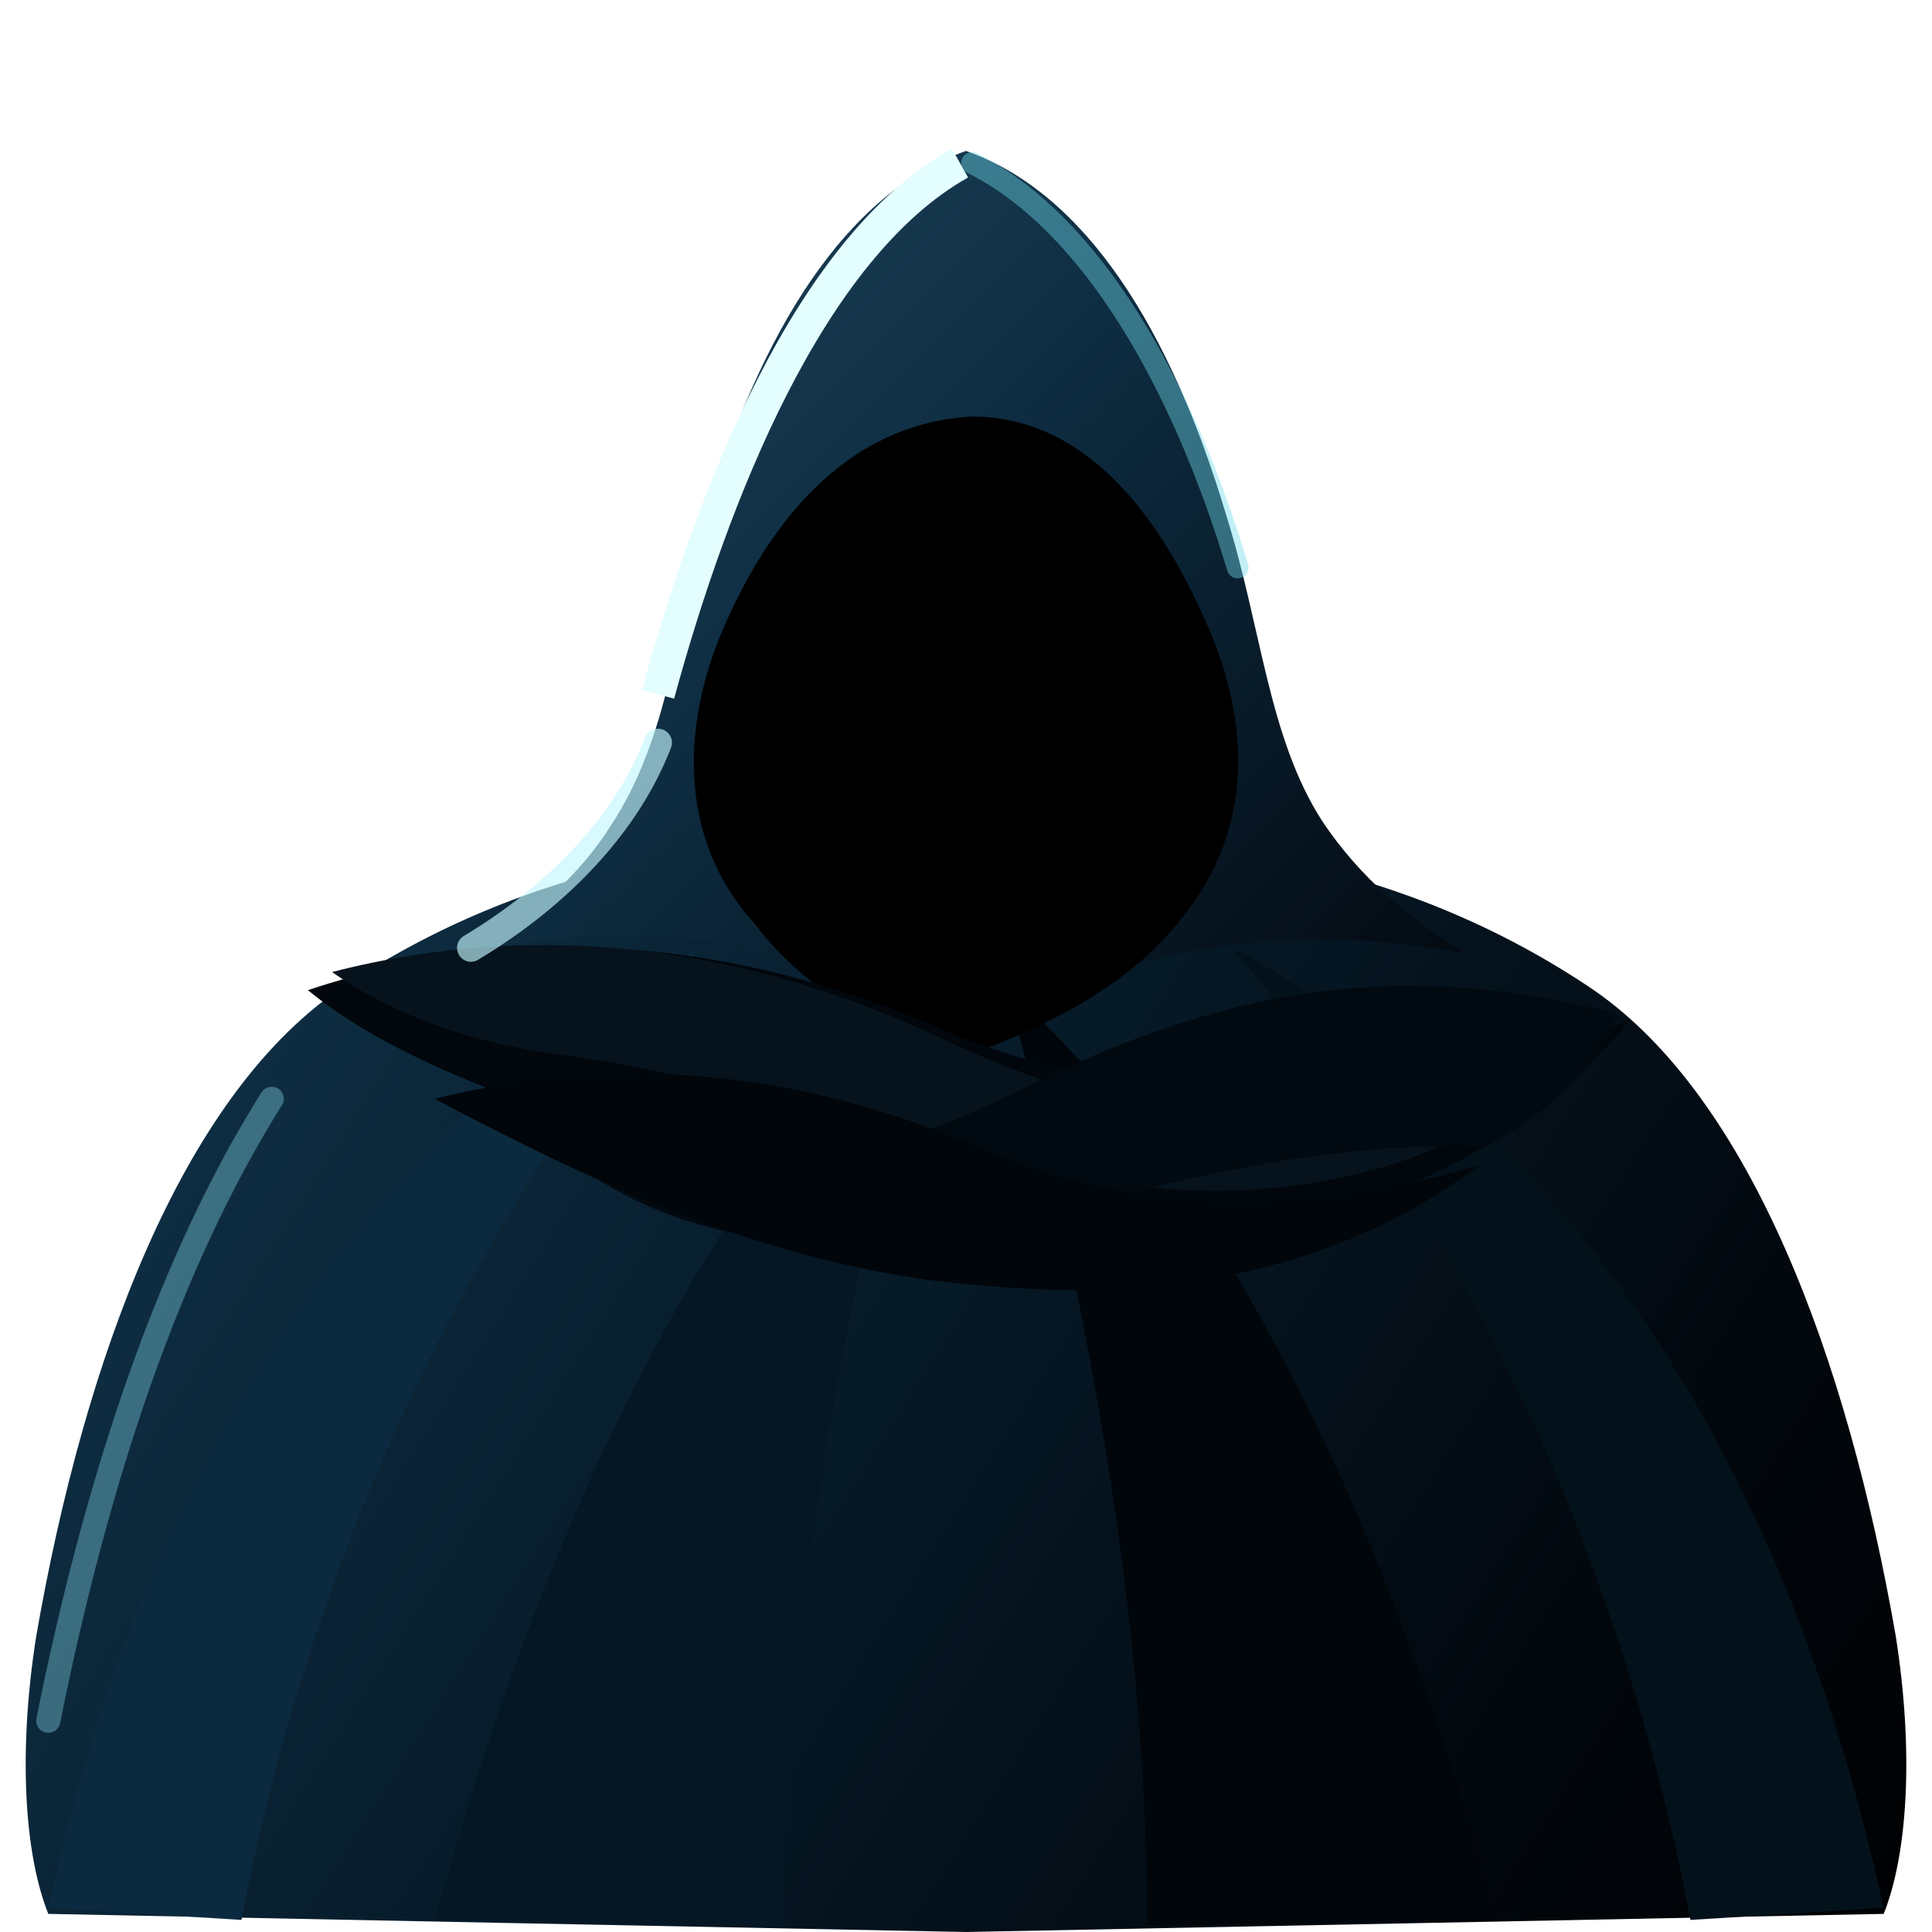
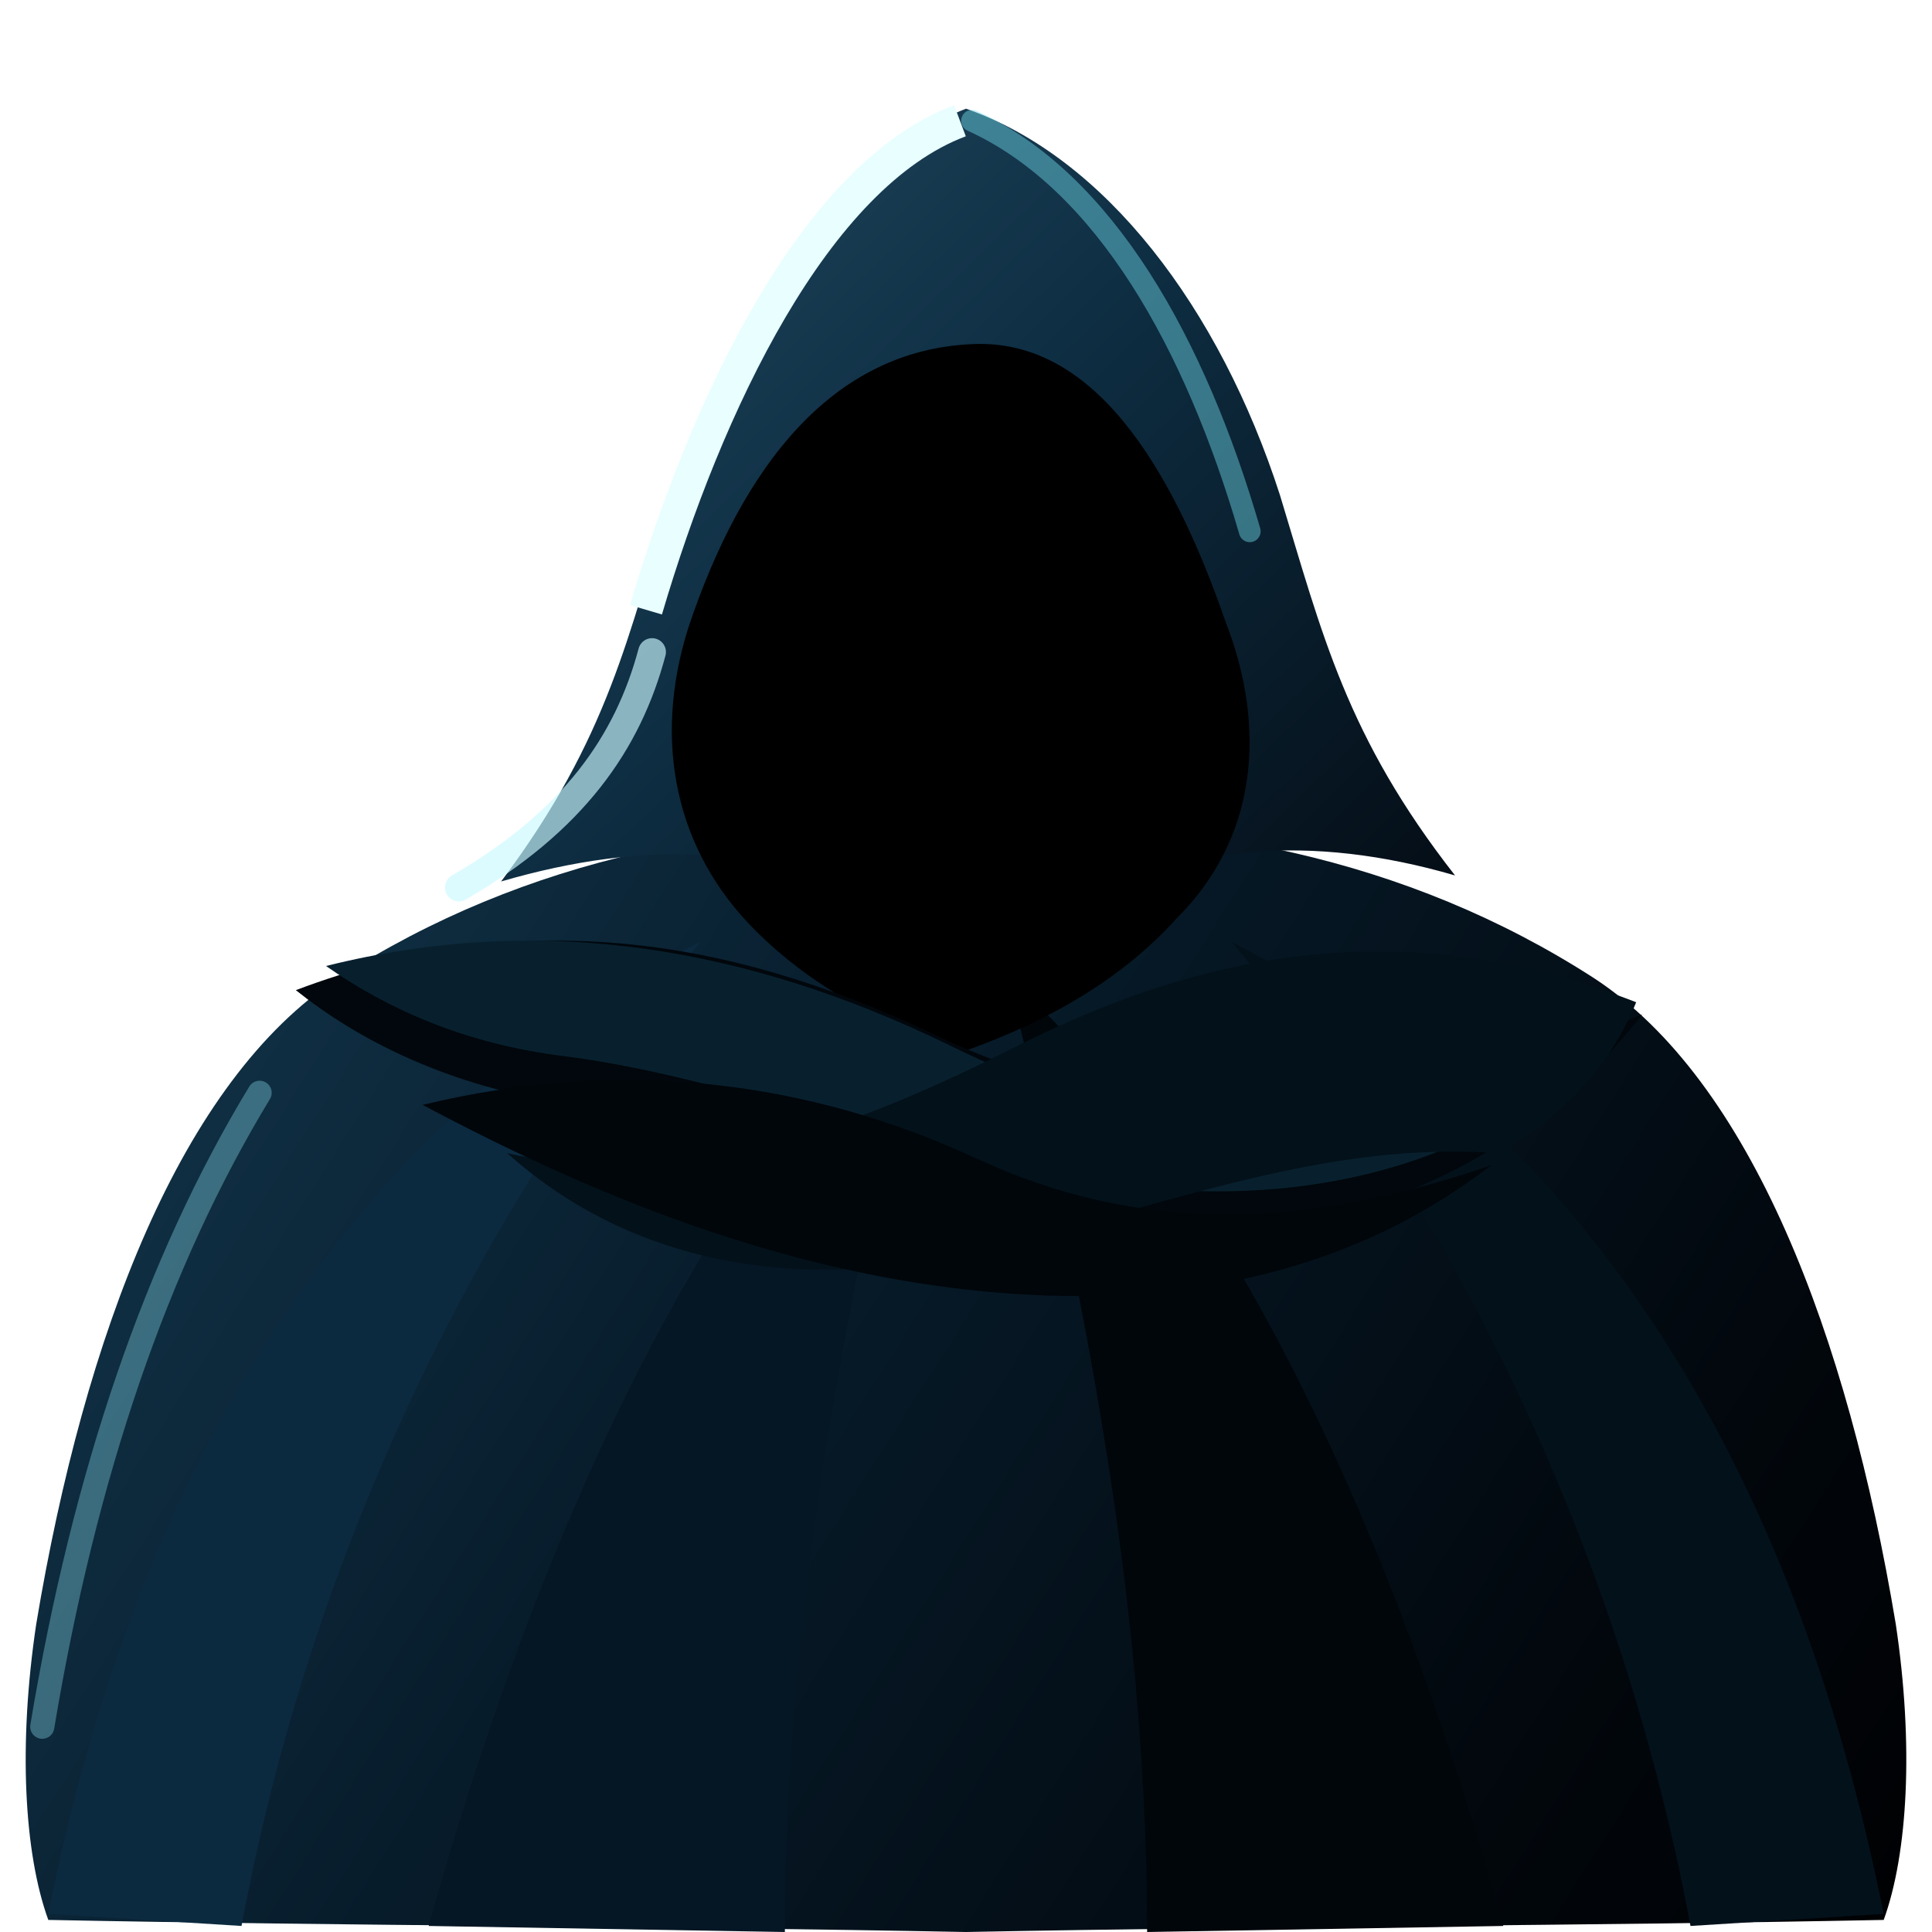
- <svg xmlns="http://www.w3.org/2000/svg" viewBox="0 0 32 32" role="img" focusable="false" aria-labelledby="mt md">
+ <svg xmlns="http://www.w3.org/2000/svg" viewBox="0 0 32 32" role="img" focusable="false" aria-labelledby="mt md" data-brand-vector-source="reference-derived-contours-v8-10">
  <defs>
    <linearGradient id="mc" x1="1" y1="13" x2="31" y2="32" gradientUnits="userSpaceOnUse">
-       <stop stop-color="#12364e" />
-       <stop offset=".42" stop-color="#071c2b" />
+       <stop stop-color="#14384f" />
+       <stop offset=".4" stop-color="#071c2b" />
      <stop offset=".8" stop-color="#02080e" />
      <stop offset="1" stop-color="#000103" />
    </linearGradient>
-     <linearGradient id="mh" x1="8" y1="2" x2="24" y2="18" gradientUnits="userSpaceOnUse">
-       <stop stop-color="#21485f" />
-       <stop offset=".42" stop-color="#0e2d42" />
+     <linearGradient id="mh" x1="8" y1="1.5" x2="24" y2="18" gradientUnits="userSpaceOnUse">
+       <stop stop-color="#244c63" />
+       <stop offset=".42" stop-color="#0e2e43" />
      <stop offset="1" stop-color="#02060c" />
    </linearGradient>
  </defs>
-   <path d="M5.6 16.4C3 18.2 1.4 22.5.6 27.1C.3 29 .4 30.7.8 31.7C5.8 31.8 10.9 31.9 16 32C21.1 31.9 26.2 31.8 31.2 31.7C31.6 30.7 31.7 29 31.4 27.1C30.6 22.5 29 18.2 26.4 16.4C23.3 14.3 19.7 13.7 16 13.9C12.3 13.7 8.7 14.3 5.6 16.4Z" fill="url(#mc)" />
-   <path d="M.8 31.6C2.4 24.3 5.9 18.7 11.6 15.7C7.6 20.4 5.1 26 4 31.8Z" fill="#0b2a40" />
-   <path d="M31.2 31.6C29.6 24.3 26.1 18.7 20.4 15.7C24.4 20.4 26.9 26 28 31.8Z" fill="#03111b" />
-   <path d="M7.2 31.8C9.2 24.5 12.1 19.2 15.3 16.4C13.9 22 13 27 13 31.9Z" fill="#051725" />
-   <path d="M24.8 31.8C22.8 24.5 19.9 19.2 16.7 16.4C18.1 22 19 27 19 31.9Z" fill="#01060b" />
-   <path d="M16 2.5C14 3.2 12.6 5.5 11.7 8.5C11.2 10.4 11.1 12.2 10.1 13.7C9.6 14.5 8.7 15.3 7.8 15.8C9.7 15.3 11.9 15.4 13.7 16.1C14.7 16.4 15.5 17 16 17.7C16.6 17 17.4 16.4 18.4 16.1C20.2 15.5 22.3 15.4 24.3 15.8C23.3 15.2 22.5 14.5 21.9 13.6C21 12.2 20.9 10.4 20.3 8.5C19.4 5.5 18 3.2 16 2.5Z" fill="url(#mh)" />
-   <path d="M16.1 6.9C14.2 7 12.8 8.4 11.9 10.6C11.2 12.4 11.4 14.1 12.5 15.3C13.4 16.5 14.7 17.1 16 17.5C17.3 17 18.6 16.4 19.5 15.3C20.6 14 20.8 12.4 20.1 10.6C19.2 8.4 17.9 6.9 16.1 6.9Z" fill="#000" />
-   <path d="M5.1 16.4C8.7 15.2 12.2 15.6 15.5 17C18.4 18.3 22.3 18.5 27 16.9C25.1 19.2 22.4 20.4 19 20.5C15.8 20.6 12.9 19.5 10 18.7C7.8 18 6.2 17.3 5.1 16.4Z" fill="#01070c" />
-   <path d="M5.5 16.1C9 15.2 12.4 15.7 15.6 17.2C18.5 18.6 21.5 19 25.6 18C23.7 19.4 21.2 20 18.5 19.6C15.3 19.2 12.5 17.9 9.5 17.5C7.8 17.3 6.5 16.8 5.5 16.1Z" fill="#06131d" />
-   <path d="M26.8 16.8C23.4 15.9 20.5 16.3 17.2 17.9C14.5 19.3 12 19.8 9.3 19.1C11 20.5 13.6 21 16.6 20.3C19.6 19.5 22 18.9 24.6 19C25.7 18.4 26.4 17.7 26.8 16.8Z" fill="#020a11" />
-   <path d="M7.2 18.2C10.4 17.4 13.4 17.8 16.2 19C18.7 20.1 21.4 20.2 24.5 19.3C22.4 20.9 19.6 21.6 16.4 21.3C13.2 21.1 10.2 19.8 7.2 18.2Z" fill="#01060b" />
-   <path d="M7.8 15.7C9.3 14.8 10.4 13.6 10.9 12.3" fill="none" stroke="#c4f7ff" stroke-opacity=".65" stroke-width=".46" stroke-linecap="round" />
-   <path d="M10.9 11.5C11.8 8.2 13.4 4.1 15.9 2.7" fill="none" stroke="#e4fdff" stroke-width=".55" stroke-linecap="butt" />
-   <path d="M16.1 2.7C18.1 3.7 19.6 6.4 20.5 9.4" fill="none" stroke="#70dced" stroke-opacity=".42" stroke-width=".36" stroke-linecap="round" />
-   <path d="M4.5 18.2C2.8 20.9 1.6 24.5.8 28.5" fill="none" stroke="#8feafa" stroke-opacity=".35" stroke-width=".4" stroke-linecap="round" />
+   <path d="M16 13.7C12.3 13.5 8.7 14.2 5.6 16.2C3 17.9 1.4 22.1.6 26.9C.3 28.9.4 30.7.8 31.8C5.8 31.9 10.9 31.9 16 32C21.1 31.9 26.2 31.9 31.2 31.8C31.6 30.7 31.7 28.9 31.4 26.9C30.6 22.1 29 17.9 26.4 16.2C23.3 14.2 19.7 13.5 16 13.7Z" fill="url(#mc)" />
+   <path d="M.8 31.7C2.3 24.2 5.8 18.6 11.6 15.6C7.7 20.3 5.1 26 4 31.9Z" fill="#0b2a40" />
+   <path d="M31.2 31.7C29.7 24.2 26.2 18.6 20.4 15.6C24.3 20.3 26.9 26 28 31.9Z" fill="#03111b" />
+   <path d="M7.1 31.9C9.2 24.4 12.1 19 15.3 16.2C13.9 21.9 13 27 13 32Z" fill="#051725" />
+   <path d="M24.9 31.9C22.8 24.4 19.9 19 16.7 16.2C18.1 21.9 19 27 19 32Z" fill="#01060b" />
+   <path d="M16 1.8C13.7 2.7 12.1 5.2 11.1 8.3C10.4 10.5 10.1 12.2 8.3 14.6C10.7 13.9 12.8 14 14.4 15C15.2 15.5 15.7 16.1 16.1 16.8C16.5 16.1 17.1 15.4 17.9 15C19.6 14 21.7 13.8 24.1 14.5C22.3 12.2 21.9 10.5 21.2 8.2C20.2 5.1 18.3 2.6 16 1.8Z" fill="url(#mh)" />
+   <path d="M16.1 5.7C13.8 5.8 12.3 7.7 11.4 10.4C10.8 12.3 11.2 14.1 12.5 15.4C13.5 16.4 14.7 17 16 17.4C17.4 16.9 18.6 16.2 19.5 15.2C20.8 13.9 21 12.1 20.3 10.3C19.4 7.7 18.1 5.6 16.1 5.7Z" fill="#000" />
+   <path d="M4.9 16.4C8.6 15 12 15.5 15.4 17.1C18.5 18.6 22.2 18.9 27.2 16.8C25.1 19.5 21.9 20.7 18.4 20.4C15.2 20.1 12.4 18.7 9.5 18.3C7.4 18 5.9 17.2 4.9 16.4Z" fill="#01070c" />
+   <path d="M5.4 16C9 15.1 12.4 15.7 15.7 17.3C18.5 18.7 21.5 19.1 25.7 18C23.8 19.5 21.1 20 18.4 19.6C15.2 19.2 12.4 17.9 9.4 17.5C7.7 17.3 6.4 16.7 5.4 16Z" fill="#08202e" />
+   <path d="M27.1 16.6C23.5 15.2 20.2 15.6 16.7 17.4C13.7 18.9 11.1 19.7 8.4 19.1C10.3 20.8 13 21.5 16.3 20.7C19.5 19.9 22 18.9 24.8 19.1C25.9 18.5 26.7 17.6 27.1 16.6Z" fill="#03111a" />
+   <path d="M7 18.3C10.3 17.5 13.4 17.9 16.2 19.2C18.8 20.4 21.5 20.4 24.7 19.3C22.5 21 19.7 21.7 16.4 21.4C13.1 21.1 10 19.9 7 18.3Z" fill="#01060b" />
+   <path d="M7.6 14.7C9.5 13.6 10.4 12.3 10.8 10.8" fill="none" stroke="#c9f8ff" stroke-opacity=".66" stroke-width=".46" stroke-linecap="round" />
+   <path d="M10.7 10.1C11.7 6.7 13.5 2.9 15.9 2" fill="none" stroke="#e8feff" stroke-width=".55" stroke-linecap="butt" />
+   <path d="M16.1 2C18.3 3 19.8 5.7 20.7 8.8" fill="none" stroke="#73deef" stroke-opacity=".44" stroke-width=".36" stroke-linecap="round" />
+   <path d="M4.3 18.1C2.6 20.9 1.4 24.4.7 28.6" fill="none" stroke="#91ebfa" stroke-opacity=".34" stroke-width=".4" stroke-linecap="round" />
</svg>
